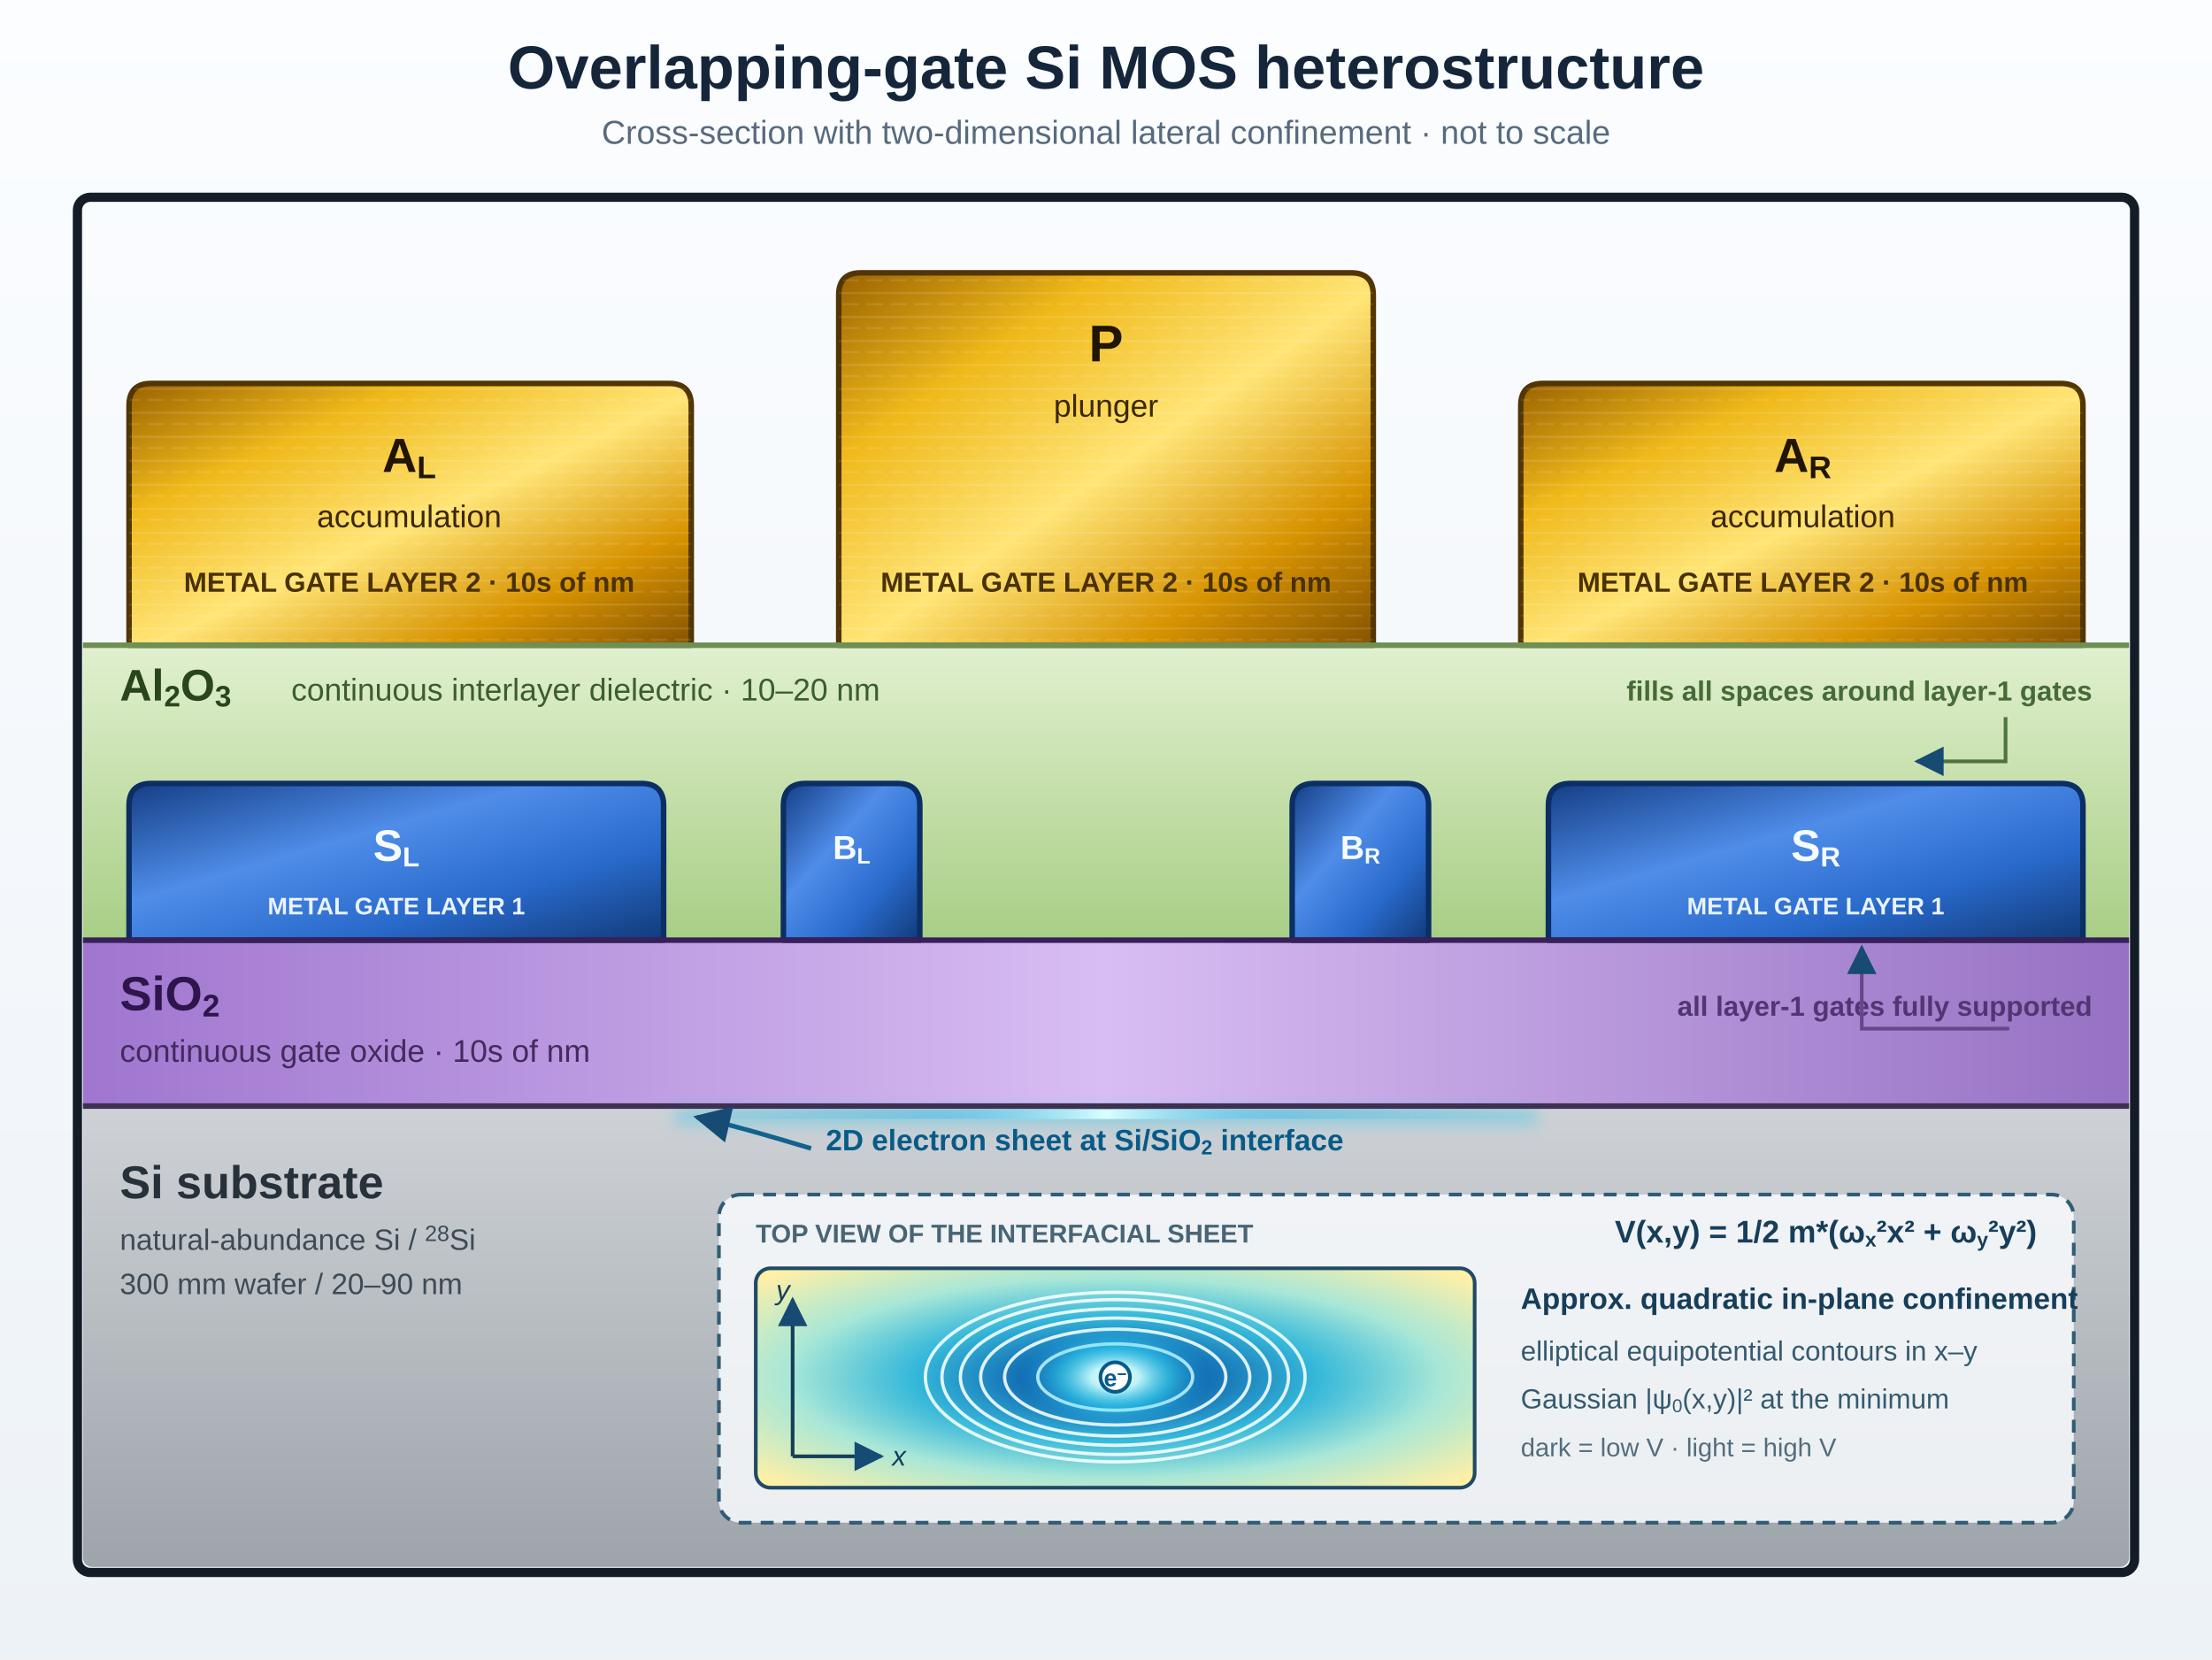
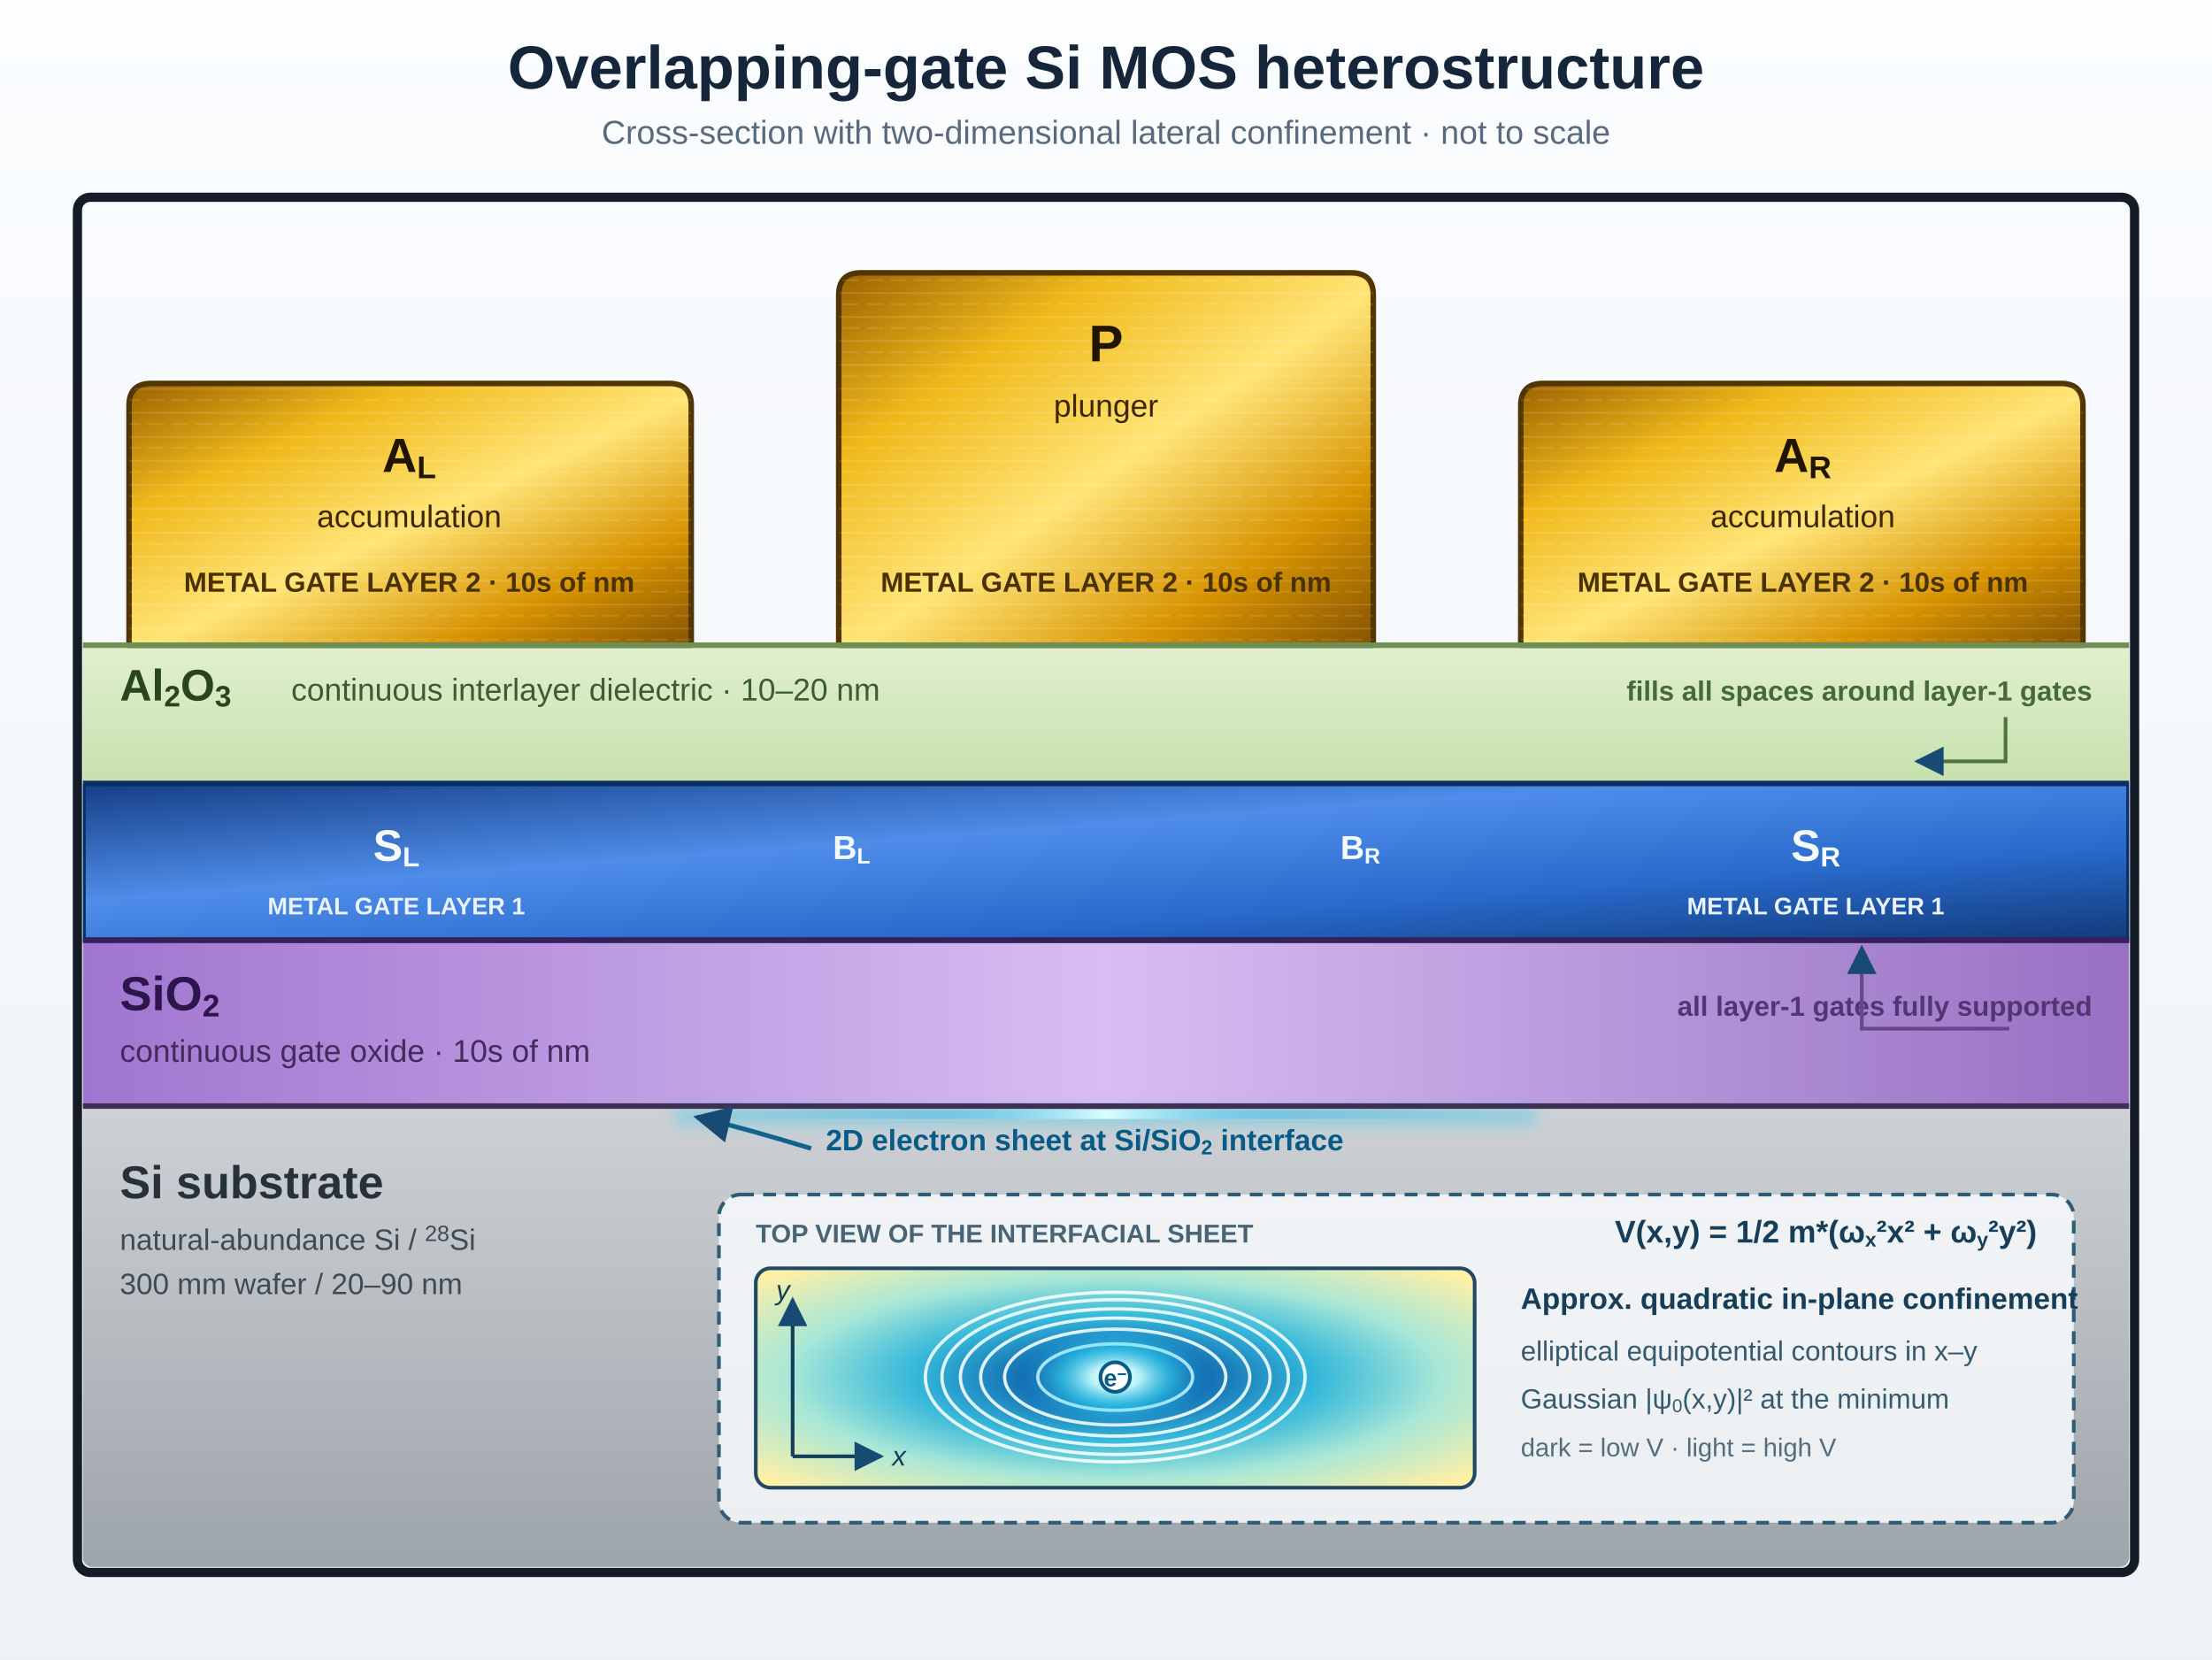
<svg xmlns="http://www.w3.org/2000/svg" width="1200" height="900" viewBox="0 0 1200 900" role="img" aria-labelledby="title desc">
  <defs>
    <linearGradient id="background" x1="0" y1="0" x2="0" y2="1">
      <stop offset="0" stop-color="#fbfdff" />
      <stop offset="1" stop-color="#edf2f7" />
    </linearGradient>
    <linearGradient id="gold" x1="0" y1="0" x2="1" y2="1">
      <stop offset="0" stop-color="#9a6200" />
      <stop offset="0.25" stop-color="#f0b91a" />
      <stop offset="0.52" stop-color="#ffe577" />
      <stop offset="0.78" stop-color="#d79300" />
      <stop offset="1" stop-color="#865300" />
    </linearGradient>
    <linearGradient id="blueMetal" x1="0" y1="0" x2="1" y2="1">
      <stop offset="0" stop-color="#153e85" />
      <stop offset="0.38" stop-color="#4f8de9" />
      <stop offset="0.7" stop-color="#2869ca" />
      <stop offset="1" stop-color="#123a78" />
    </linearGradient>
    <linearGradient id="alumina" x1="0" y1="0" x2="0" y2="1">
      <stop offset="0" stop-color="#e1f0cf" />
      <stop offset="1" stop-color="#a8ce85" />
    </linearGradient>
    <linearGradient id="oxide" x1="0" y1="0" x2="1" y2="0">
      <stop offset="0" stop-color="#9f75cf" />
      <stop offset="0.5" stop-color="#d8bdf2" />
      <stop offset="1" stop-color="#9670c3" />
    </linearGradient>
    <linearGradient id="silicon" x1="0" y1="0" x2="0" y2="1">
      <stop offset="0" stop-color="#ced2d6" />
      <stop offset="1" stop-color="#9da4aa" />
    </linearGradient>
    <linearGradient id="sheet" x1="0" y1="0" x2="1" y2="0">
      <stop offset="0" stop-color="#13a8e8" stop-opacity="0" />
      <stop offset="0.27" stop-color="#13a8e8" stop-opacity="0.25" />
      <stop offset="0.5" stop-color="#d9ffff" stop-opacity="1" />
      <stop offset="0.73" stop-color="#13a8e8" stop-opacity="0.25" />
      <stop offset="1" stop-color="#13a8e8" stop-opacity="0" />
    </linearGradient>
    <radialGradient id="potentialMap" cx="50%" cy="50%" r="67%">
      <stop offset="0" stop-color="#073b78" />
      <stop offset="0.18" stop-color="#116ab1" />
      <stop offset="0.42" stop-color="#35b8da" />
      <stop offset="0.68" stop-color="#a8e7d7" />
      <stop offset="1" stop-color="#fff0a6" />
    </radialGradient>
    <radialGradient id="density2d" cx="50%" cy="50%" r="50%">
      <stop offset="0" stop-color="#ffffff" stop-opacity="1" />
      <stop offset="0.25" stop-color="#c6fbff" stop-opacity="0.95" />
      <stop offset="0.58" stop-color="#3be6ff" stop-opacity="0.58" />
      <stop offset="1" stop-color="#20aee5" stop-opacity="0" />
    </radialGradient>
    <pattern id="metalGrain" width="13" height="13" patternUnits="userSpaceOnUse">
      <path d="M0 3H13M2 9H11" stroke="#fff" stroke-opacity="0.12" stroke-width="1" />
    </pattern>
    <filter id="sheetGlow" x="-10%" y="-300%" width="120%" height="700%">
      <feGaussianBlur stdDeviation="4" />
    </filter>
    <marker id="arrow" viewBox="0 0 10 10" refX="9" refY="5" markerWidth="8" markerHeight="8" orient="auto-start-reverse">
      <path d="M0 0L10 5L0 10Z" fill="#174b73" />
    </marker>
    <clipPath id="stackClip">
      <rect x="45" y="110" width="1110" height="740" rx="5" />
    </clipPath>
  </defs>
  <rect width="1200" height="900" fill="url(#background)" />
  <text x="600" y="48" text-anchor="middle" font-family="Arial, Helvetica, sans-serif" font-size="33" font-weight="700" fill="#15263a">Overlapping-gate Si MOS heterostructure</text>
  <text x="600" y="78" text-anchor="middle" font-family="Arial, Helvetica, sans-serif" font-size="18" fill="#586a7d">Cross-section with two-dimensional lateral confinement · not to scale</text>
  <g clip-path="url(#stackClip)">
    <rect x="45" y="600" width="1110" height="250" fill="url(#silicon)" />
    <rect x="45" y="510" width="1110" height="90" fill="url(#oxide)" />
    <rect x="45" y="350" width="1110" height="160" fill="url(#alumina)" />
-     <g stroke="#0b2e64" stroke-width="3" stroke-linejoin="round">
-       <path d="M70 510V437Q70 425 82 425H348Q360 425 360 437V510Z" fill="url(#blueMetal)" />
-       <path d="M425 510V437Q425 425 437 425H487Q499 425 499 437V510Z" fill="url(#blueMetal)" />
-       <path d="M701 510V437Q701 425 713 425H763Q775 425 775 437V510Z" fill="url(#blueMetal)" />
-       <path d="M840 510V437Q840 425 852 425H1118Q1130 425 1130 437V510Z" fill="url(#blueMetal)" />
-     </g>
+     <rect x="45" y="425" width="1110" height="85" fill="url(#blueMetal)" stroke="#0b2e64" stroke-width="3" />
    <g stroke="#523500" stroke-width="3" stroke-linejoin="round">
      <path d="M70 220Q70 208 82 208H363Q375 208 375 220V350H70Z" fill="url(#gold)" />
      <path d="M455 160Q455 148 467 148H733Q745 148 745 160V350H455Z" fill="url(#gold)" />
      <path d="M825 220Q825 208 837 208H1118Q1130 208 1130 220V350H825Z" fill="url(#gold)" />
    </g>
    <g fill="url(#metalGrain)" pointer-events="none">
      <path d="M70 220Q70 208 82 208H363Q375 208 375 220V350H70Z" />
      <path d="M455 160Q455 148 467 148H733Q745 148 745 160V350H455Z" />
      <path d="M825 220Q825 208 837 208H1118Q1130 208 1130 220V350H825Z" />
    </g>
    <rect x="365" y="602" width="470" height="8" rx="4" fill="#24c8ef" opacity="0.4" filter="url(#sheetGlow)" />
    <rect x="365" y="602" width="470" height="5" rx="2.5" fill="url(#sheet)" />
  </g>
  <line x1="45" y1="350" x2="1155" y2="350" stroke="#6f8f54" stroke-width="3" />
  <line x1="45" y1="510" x2="1155" y2="510" stroke="#38205b" stroke-width="3" />
  <line x1="45" y1="600" x2="1155" y2="600" stroke="#3c3150" stroke-width="3" />
  <rect x="42" y="107" width="1116" height="746" rx="7" fill="none" stroke="#141d27" stroke-width="5" />
  <g font-family="Arial, Helvetica, sans-serif" text-anchor="middle">
    <text x="222" y="256" font-size="26" font-weight="700" fill="#211500">A<tspan baseline-shift="sub" font-size="17">L</tspan>
    </text>
    <text x="600" y="196" font-size="28" font-weight="700" fill="#211500">P</text>
    <text x="978" y="256" font-size="26" font-weight="700" fill="#211500">A<tspan baseline-shift="sub" font-size="17">R</tspan>
    </text>
    <text x="222" y="286" font-size="17" fill="#3c2700">accumulation</text>
    <text x="600" y="226" font-size="17" fill="#3c2700">plunger</text>
    <text x="978" y="286" font-size="17" fill="#3c2700">accumulation</text>
    <text x="222" y="321" font-size="15" font-weight="700" fill="#4a3100">METAL GATE LAYER 2 · 10s of nm</text>
    <text x="600" y="321" font-size="15" font-weight="700" fill="#4a3100">METAL GATE LAYER 2 · 10s of nm</text>
    <text x="978" y="321" font-size="15" font-weight="700" fill="#4a3100">METAL GATE LAYER 2 · 10s of nm</text>
    <text x="215" y="467" font-size="24" font-weight="700" fill="#f6fbff">S<tspan baseline-shift="sub" font-size="15">L</tspan>
    </text>
    <text x="462" y="466" font-size="18" font-weight="700" fill="#f6fbff">B<tspan baseline-shift="sub" font-size="12">L</tspan>
    </text>
    <text x="738" y="466" font-size="18" font-weight="700" fill="#f6fbff">B<tspan baseline-shift="sub" font-size="12">R</tspan>
    </text>
    <text x="985" y="467" font-size="24" font-weight="700" fill="#f6fbff">S<tspan baseline-shift="sub" font-size="15">R</tspan>
    </text>
    <text x="215" y="496" font-size="13" font-weight="700" fill="#eaf3ff">METAL GATE LAYER 1</text>
    <text x="985" y="496" font-size="13" font-weight="700" fill="#eaf3ff">METAL GATE LAYER 1</text>
  </g>
  <g font-family="Arial, Helvetica, sans-serif">
    <text x="65" y="380" font-size="24" font-weight="700" fill="#29451e">Al<tspan baseline-shift="sub" font-size="16">2</tspan>O<tspan baseline-shift="sub" font-size="16">3</tspan>
    </text>
    <text x="158" y="380" font-size="17" fill="#3c5d31">continuous interlayer dielectric · 10–20 nm</text>
    <text x="1135" y="380" text-anchor="end" font-size="15" font-weight="700" fill="#466b37">fills all spaces around layer-1 gates</text>
    <path d="M1088 389V413H1040" fill="none" stroke="#4f733f" stroke-width="2" marker-end="url(#arrow)" />
    <text x="65" y="548" font-size="26" font-weight="700" fill="#2e164c">SiO<tspan baseline-shift="sub" font-size="17">2</tspan>
    </text>
    <text x="65" y="576" font-size="17" fill="#442b5e">continuous gate oxide · 10s of nm</text>
    <text x="1135" y="551" text-anchor="end" font-size="15" font-weight="700" fill="#533573">all layer-1 gates fully supported</text>
    <path d="M1090 558H1010V514" fill="none" stroke="#67478a" stroke-width="2" marker-end="url(#arrow)" />
    <text x="65" y="650" font-size="25" font-weight="700" fill="#27313a">Si substrate</text>
    <text x="65" y="678" font-size="16" fill="#3e4b55">natural-abundance Si / <tspan baseline-shift="super" font-size="12">28</tspan>Si</text>
    <text x="65" y="702" font-size="16" fill="#3e4b55">300 mm wafer / 20–90 nm</text>
    <path d="M440 623C420 617 400 611 378 606" fill="none" stroke="#12628e" stroke-width="2.5" marker-end="url(#arrow)" />
    <text x="448" y="624" font-size="16" font-weight="700" fill="#075b87">2D electron sheet at Si/SiO<tspan baseline-shift="sub" font-size="11">2</tspan> interface</text>
  </g>
  <g font-family="Arial, Helvetica, sans-serif">
    <rect x="390" y="648" width="735" height="178" rx="12" fill="#f8fbfd" fill-opacity="0.86" stroke="#305c75" stroke-width="2" stroke-dasharray="7 5" />
    <text x="410" y="674" font-size="14" font-weight="700" fill="#496575">TOP VIEW OF THE INTERFACIAL SHEET</text>
    <text x="1105" y="674" text-anchor="end" font-size="17" font-weight="700" fill="#173e59">V(x,y) = 1/2 m*(ω<tspan baseline-shift="sub" font-size="11">x</tspan>²x² + ω<tspan baseline-shift="sub" font-size="11">y</tspan>²y²)</text>
    <rect x="410" y="688" width="390" height="119" rx="8" fill="url(#potentialMap)" stroke="#214966" stroke-width="2" />
    <g cx="605" cy="747" fill="none" stroke="#f8ffff" stroke-width="1.8" stroke-opacity="0.88">
      <ellipse cx="605" cy="747" rx="42" ry="18" />
      <ellipse cx="605" cy="747" rx="60" ry="26" />
      <ellipse cx="605" cy="747" rx="73" ry="32" />
      <ellipse cx="605" cy="747" rx="84" ry="37" />
      <ellipse cx="605" cy="747" rx="94" ry="42" />
      <ellipse cx="605" cy="747" rx="103" ry="46" />
    </g>
    <ellipse cx="605" cy="747" rx="52" ry="27" fill="url(#density2d)" />
    <circle cx="605" cy="747" r="8" fill="#ffffff" stroke="#075b87" stroke-width="2" />
    <text x="605" y="752" text-anchor="middle" font-size="13" font-weight="700" fill="#075b87">e<tspan baseline-shift="super" font-size="9">−</tspan>
    </text>
    <path d="M430 790H478" stroke="#173e59" stroke-width="2" marker-end="url(#arrow)" />
    <path d="M430 790V705" stroke="#173e59" stroke-width="2" marker-end="url(#arrow)" />
    <text x="484" y="795" font-size="15" font-style="italic" fill="#173e59">x</text>
    <text x="421" y="705" font-size="15" font-style="italic" fill="#173e59">y</text>
    <text x="825" y="710" font-size="16" font-weight="700" fill="#173e59">Approx. quadratic in-plane confinement</text>
    <text x="825" y="738" font-size="15" fill="#355a70">elliptical equipotential contours in x–y</text>
    <text x="825" y="764" font-size="15" fill="#355a70">Gaussian |ψ<tspan baseline-shift="sub" font-size="10">0</tspan>(x,y)|² at the minimum</text>
    <text x="825" y="790" font-size="14" fill="#526d7d">dark = low V · light = high V</text>
  </g>
</svg>
